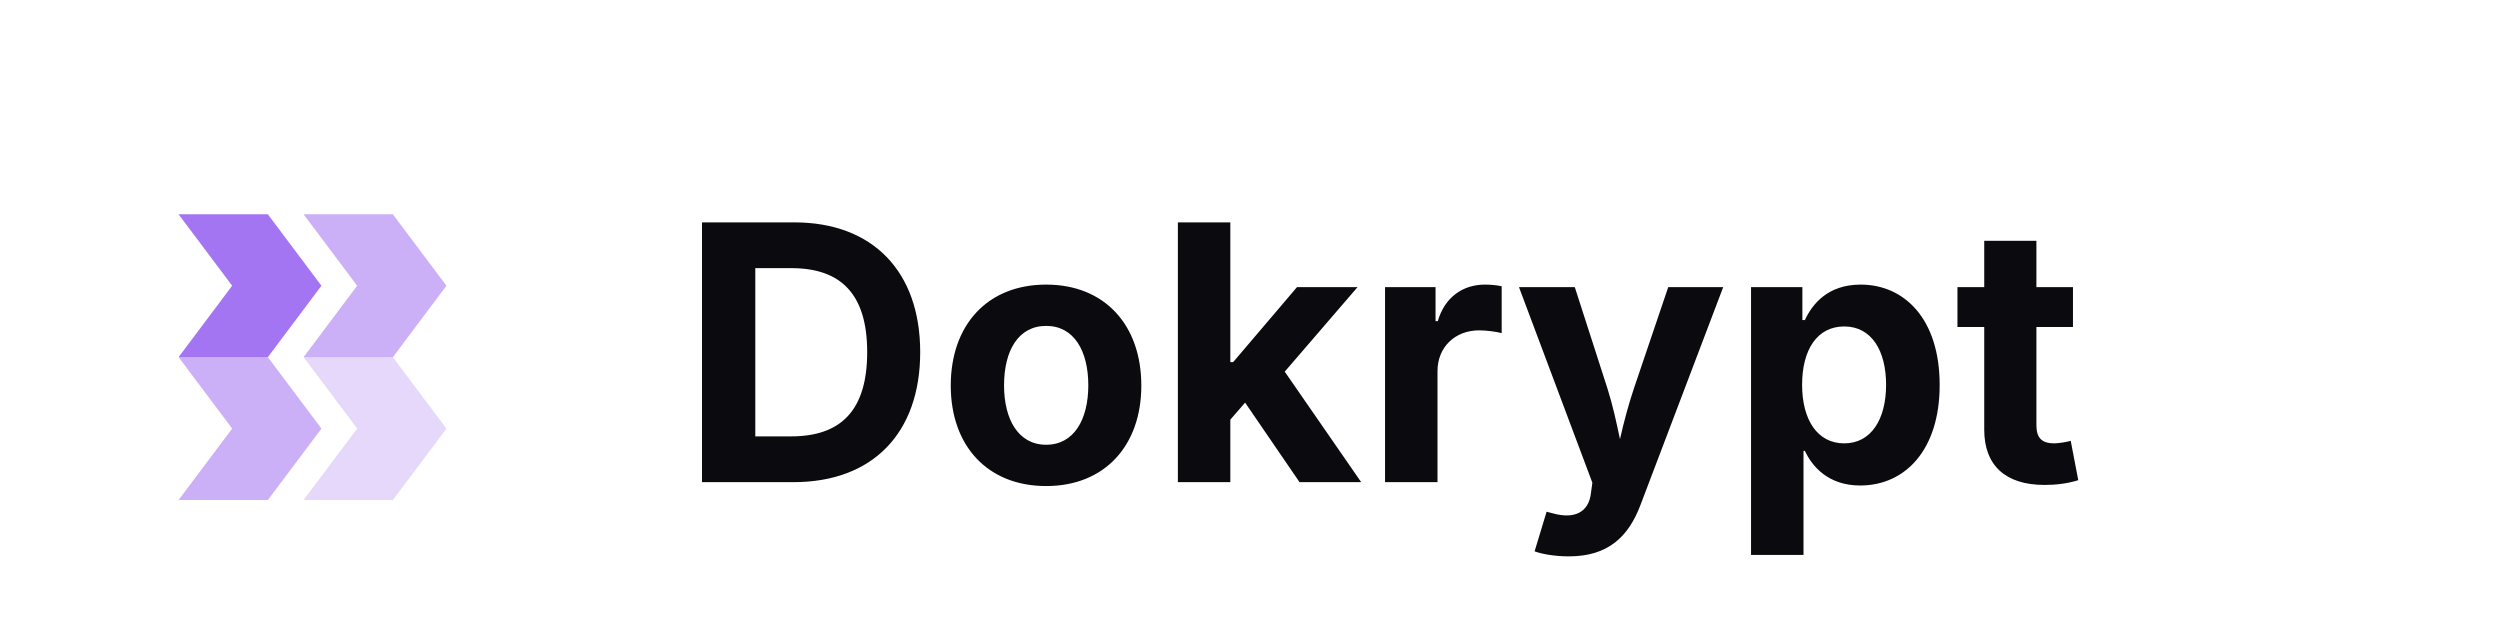
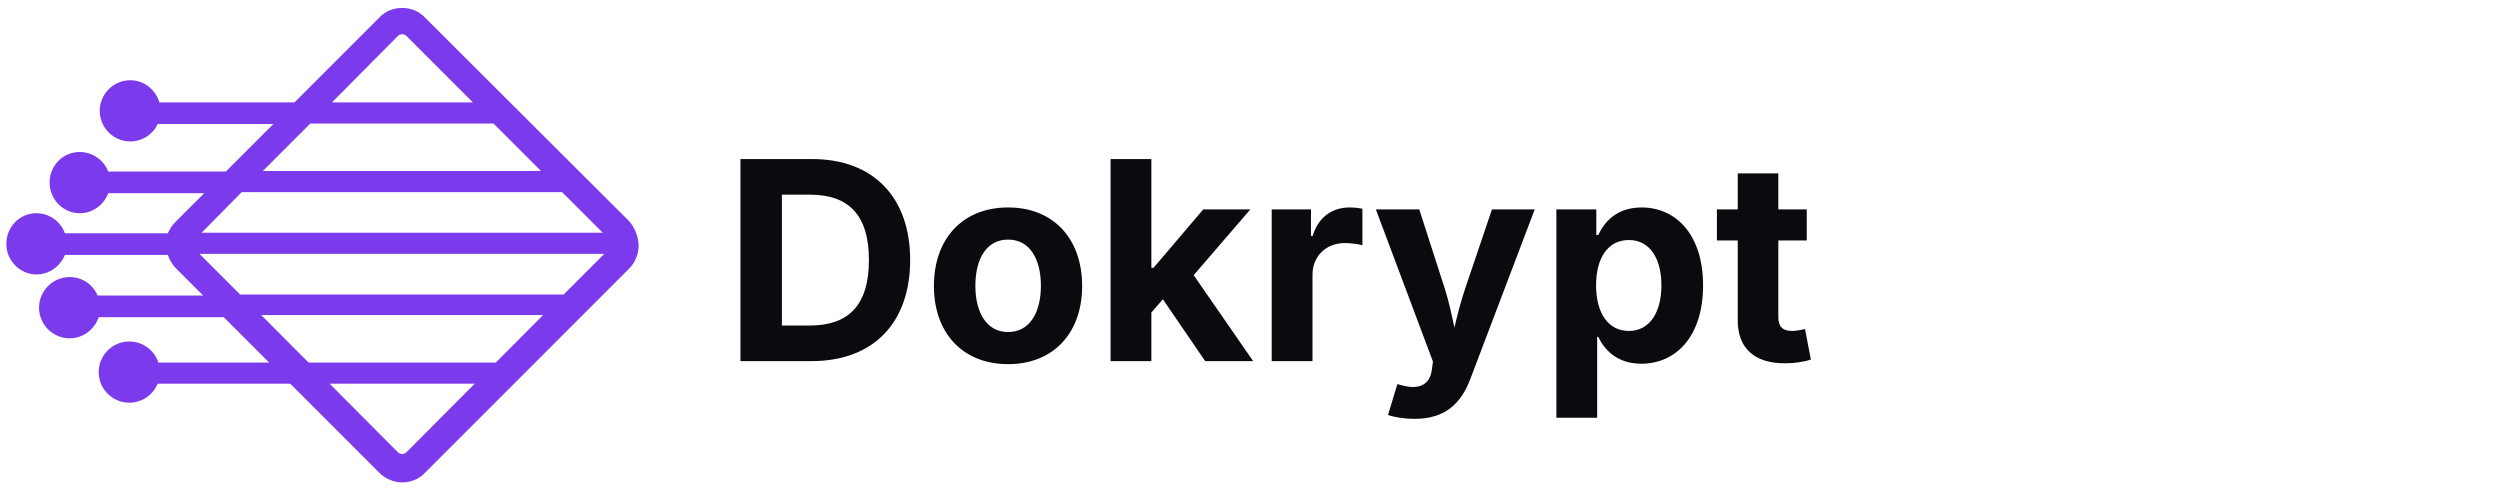
- <svg xmlns="http://www.w3.org/2000/svg" width="140" height="36" viewBox="0 0 140 36" fill="none">
-   <path d="M10 12h5l3 4-3 4h-5l3-4-3-4z" fill="#7c3aed" opacity=".7" />
-   <path d="M17 12h5l3 4-3 4h-5l3-4-3-4z" fill="#7c3aed" opacity=".4" />
-   <path d="M10 20h5l3 4-3 4h-5l3-4-3-4z" fill="#7c3aed" opacity=".4" />
-   <path d="M17 20h5l3 4-3 4h-5l3-4-3-4z" fill="#7c3aed" opacity=".2" />
-   <text x="38" y="27" fill="#0a0a0f" font-family="system-ui,-apple-system,sans-serif" font-weight="700" font-size="20">Dokrypt</text>
+ <svg xmlns="http://www.w3.org/2000/svg" width="180" height="36" viewBox="0 0 180 36" fill="none">
+   <g transform="translate(0,0) scale(0.38)">
+     <line x1="93.5" y1="70.7" x2="28.2" y2="70.7" fill="#7c3aed" stroke="#7c3aed" stroke-width="4" stroke-linecap="square" stroke-miterlimit="10" />
+     <path fill="#7c3aed" d="M119.2,41.9L80.5,3.3c-1.1-1.2-2.7-1.8-4.3-1.8c-1.6,0-3.2,0.6-4.3,1.8L55.8,19.4l-25.6,0       c-0.7-2.4-2.9-4.2-5.5-4.2c-3.2,0-5.8,2.6-5.8,5.8s2.6,5.8,5.8,5.8c2.3,0,4.3-1.4,5.2-3.3l21.9,0l-9,9H20.5       c-0.8-2.1-2.9-3.7-5.4-3.7c-3.2,0-5.7,2.6-5.7,5.8s2.6,5.8,5.7,5.8c2.5,0,4.6-1.6,5.4-3.8h18.2l-5.5,5.5c-0.6,0.6-1.1,1.4-1.4,2.1       H12.3c-0.8-2.2-2.9-3.8-5.4-3.8c-3.2,0-5.7,2.6-5.7,5.8s2.6,5.8,5.7,5.8c2.4,0,4.5-1.5,5.4-3.7h19.5c0.3,0.9,0.8,1.8,1.5,2.5       l5.2,5.2H18.5c-0.9-2.1-2.9-3.5-5.3-3.5c-3.2,0-5.8,2.6-5.8,5.8s2.6,5.8,5.8,5.8c2.6,0,4.7-1.7,5.5-4h23.7l29.5,29.5       c1.1,1.1,2.7,1.8,4.3,1.8c1.6,0,3.2-0.6,4.3-1.8l38.7-38.7c1.1-1.1,1.8-2.7,1.8-4.3S120.3,43.1,119.2,41.9z M75.4,6.8       c0.3-0.3,0.6-0.3,0.8-0.3c0.2,0,0.5,0,0.8,0.3l12.6,12.6l-26.7,0L75.4,6.8z M58.8,23.4l34.7,0l9,9H49.8L58.8,23.4z M45.8,36.4       h60.7l7.7,7.7H38.2L45.8,36.4z M37.8,48.1h76.7l-7.7,7.7H45.5L37.8,48.1z M77,85.7C76.7,86,76.4,86,76.2,86c-0.2,0-0.5,0-0.8-0.3       L49.5,59.7h53.4L77,85.7z" />
+     <circle fill="#7c3aed" cx="24.5" cy="70.5" r="5.8" />
+   </g>
+   <text x="52" y="26" fill="#0a0a0f" font-family="system-ui,-apple-system,sans-serif" font-weight="700" font-size="20">Dokrypt</text>
</svg>
